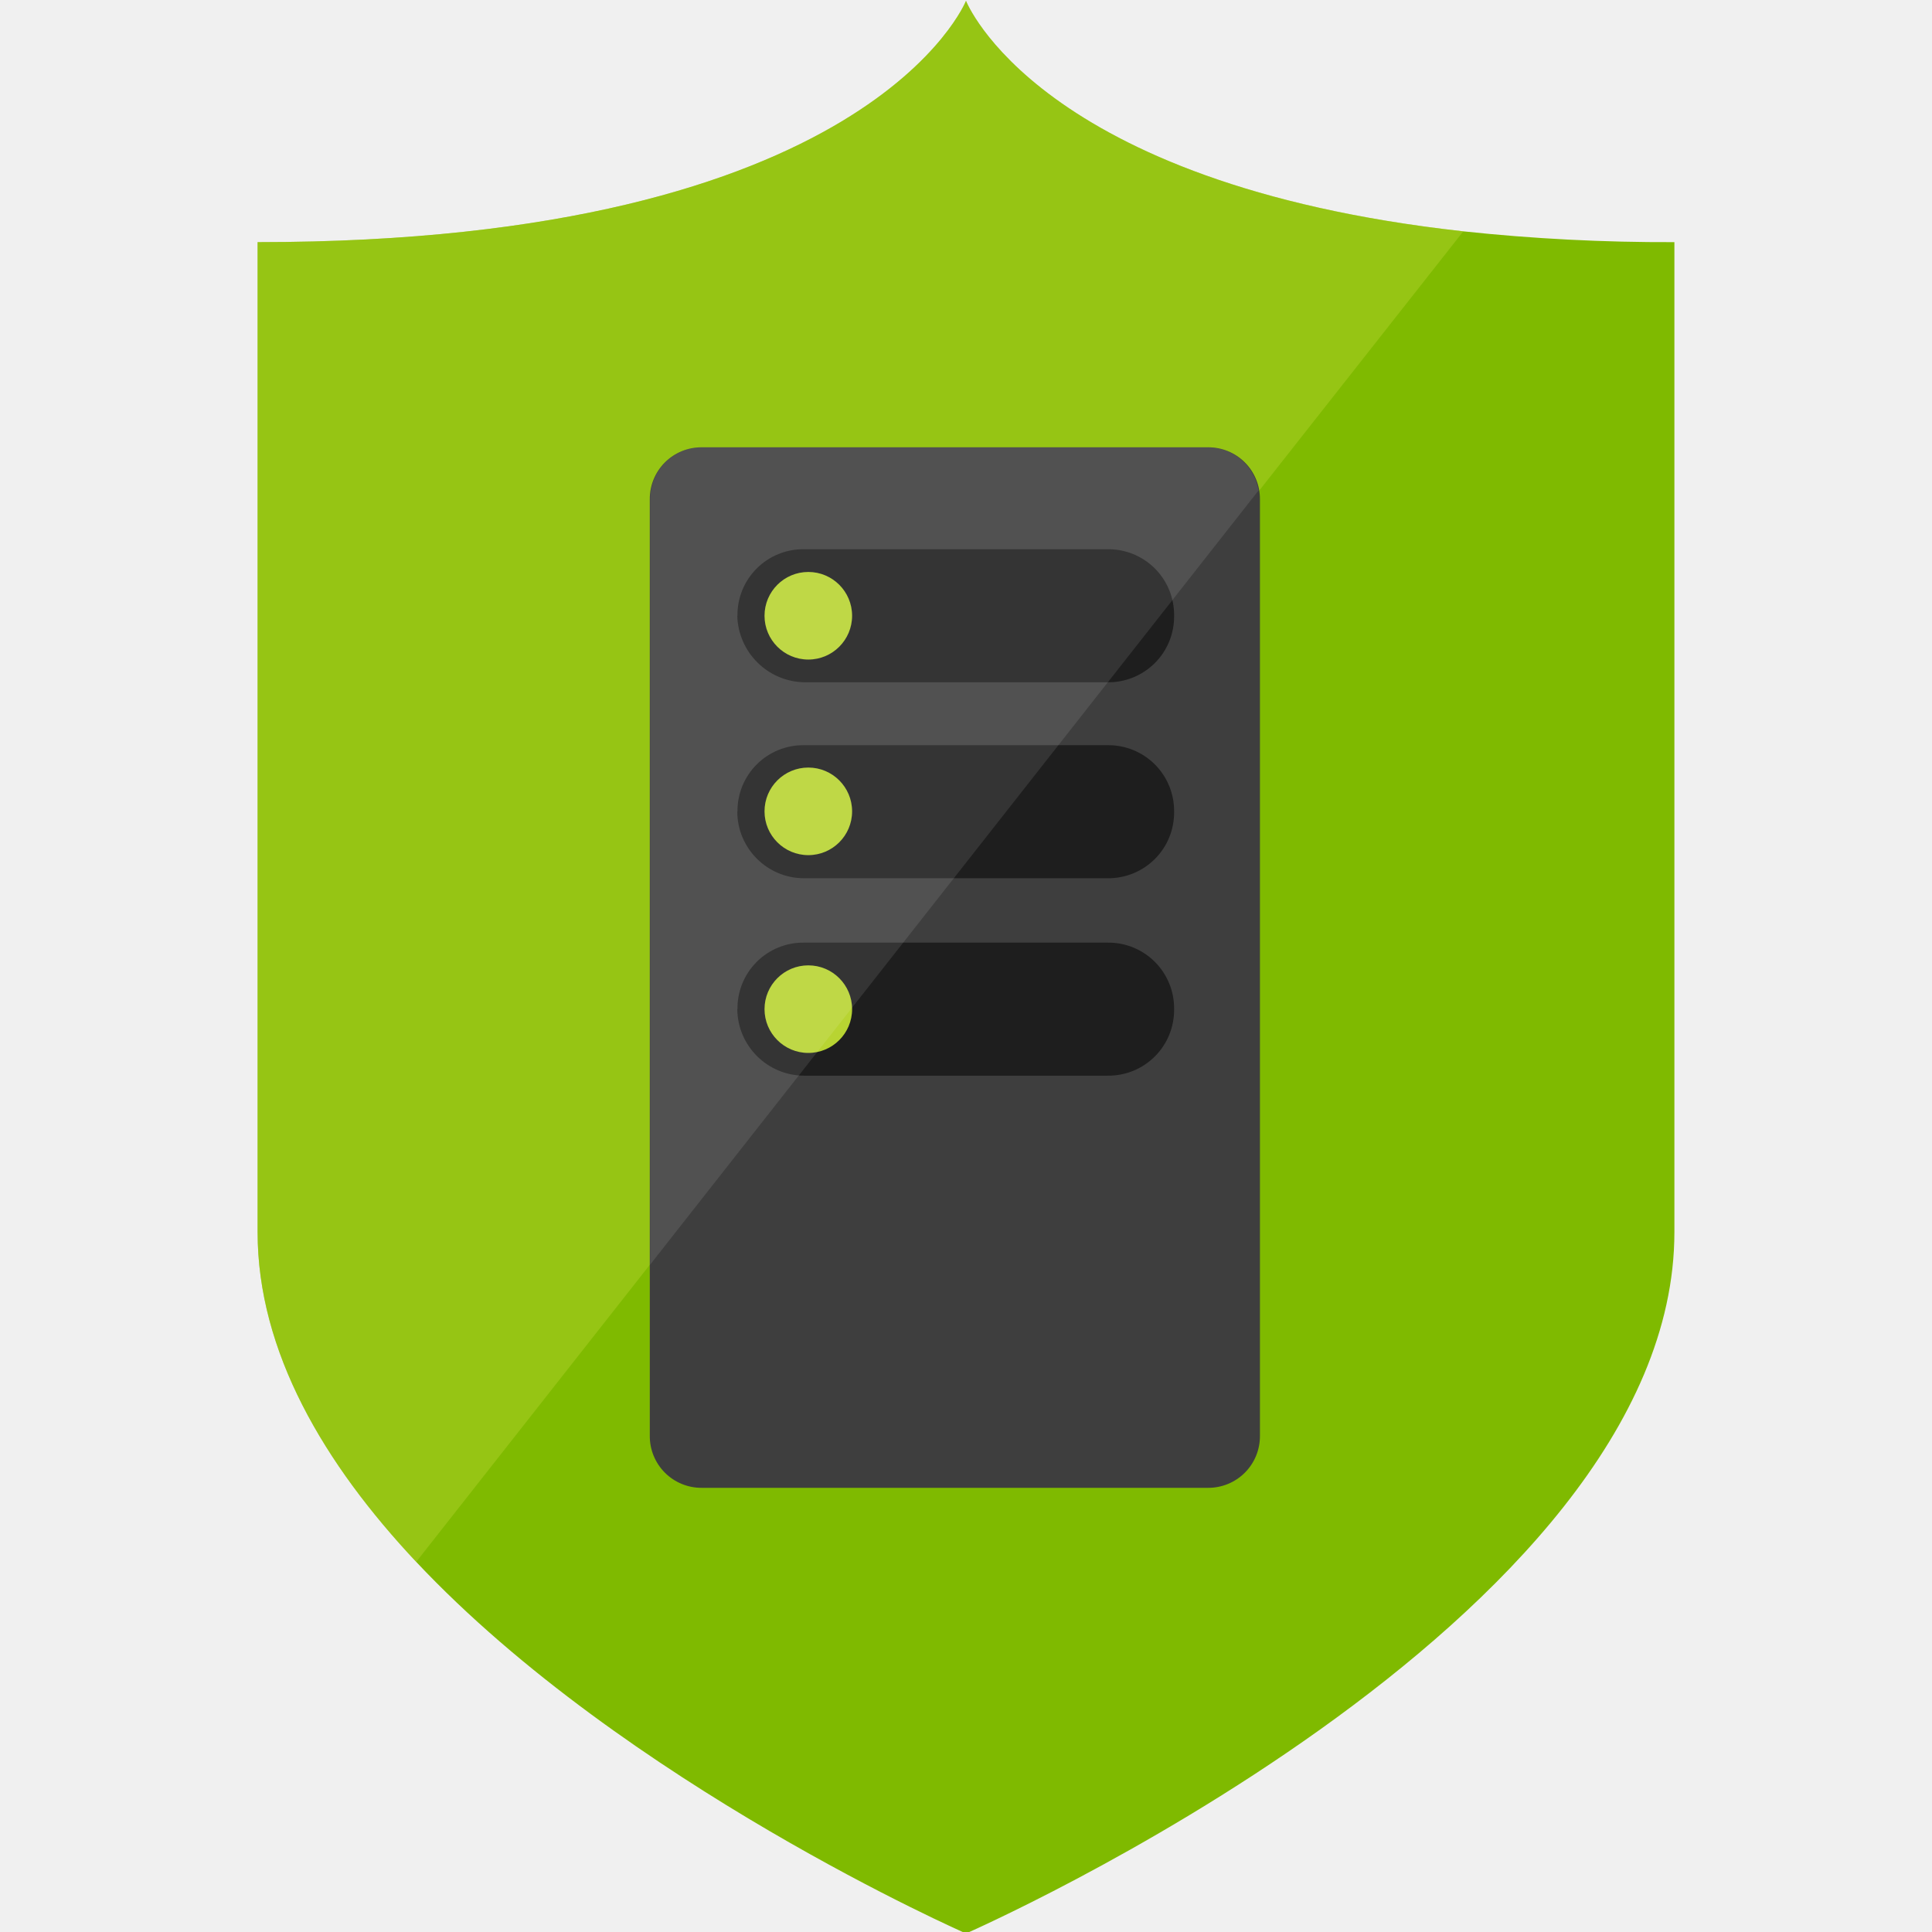
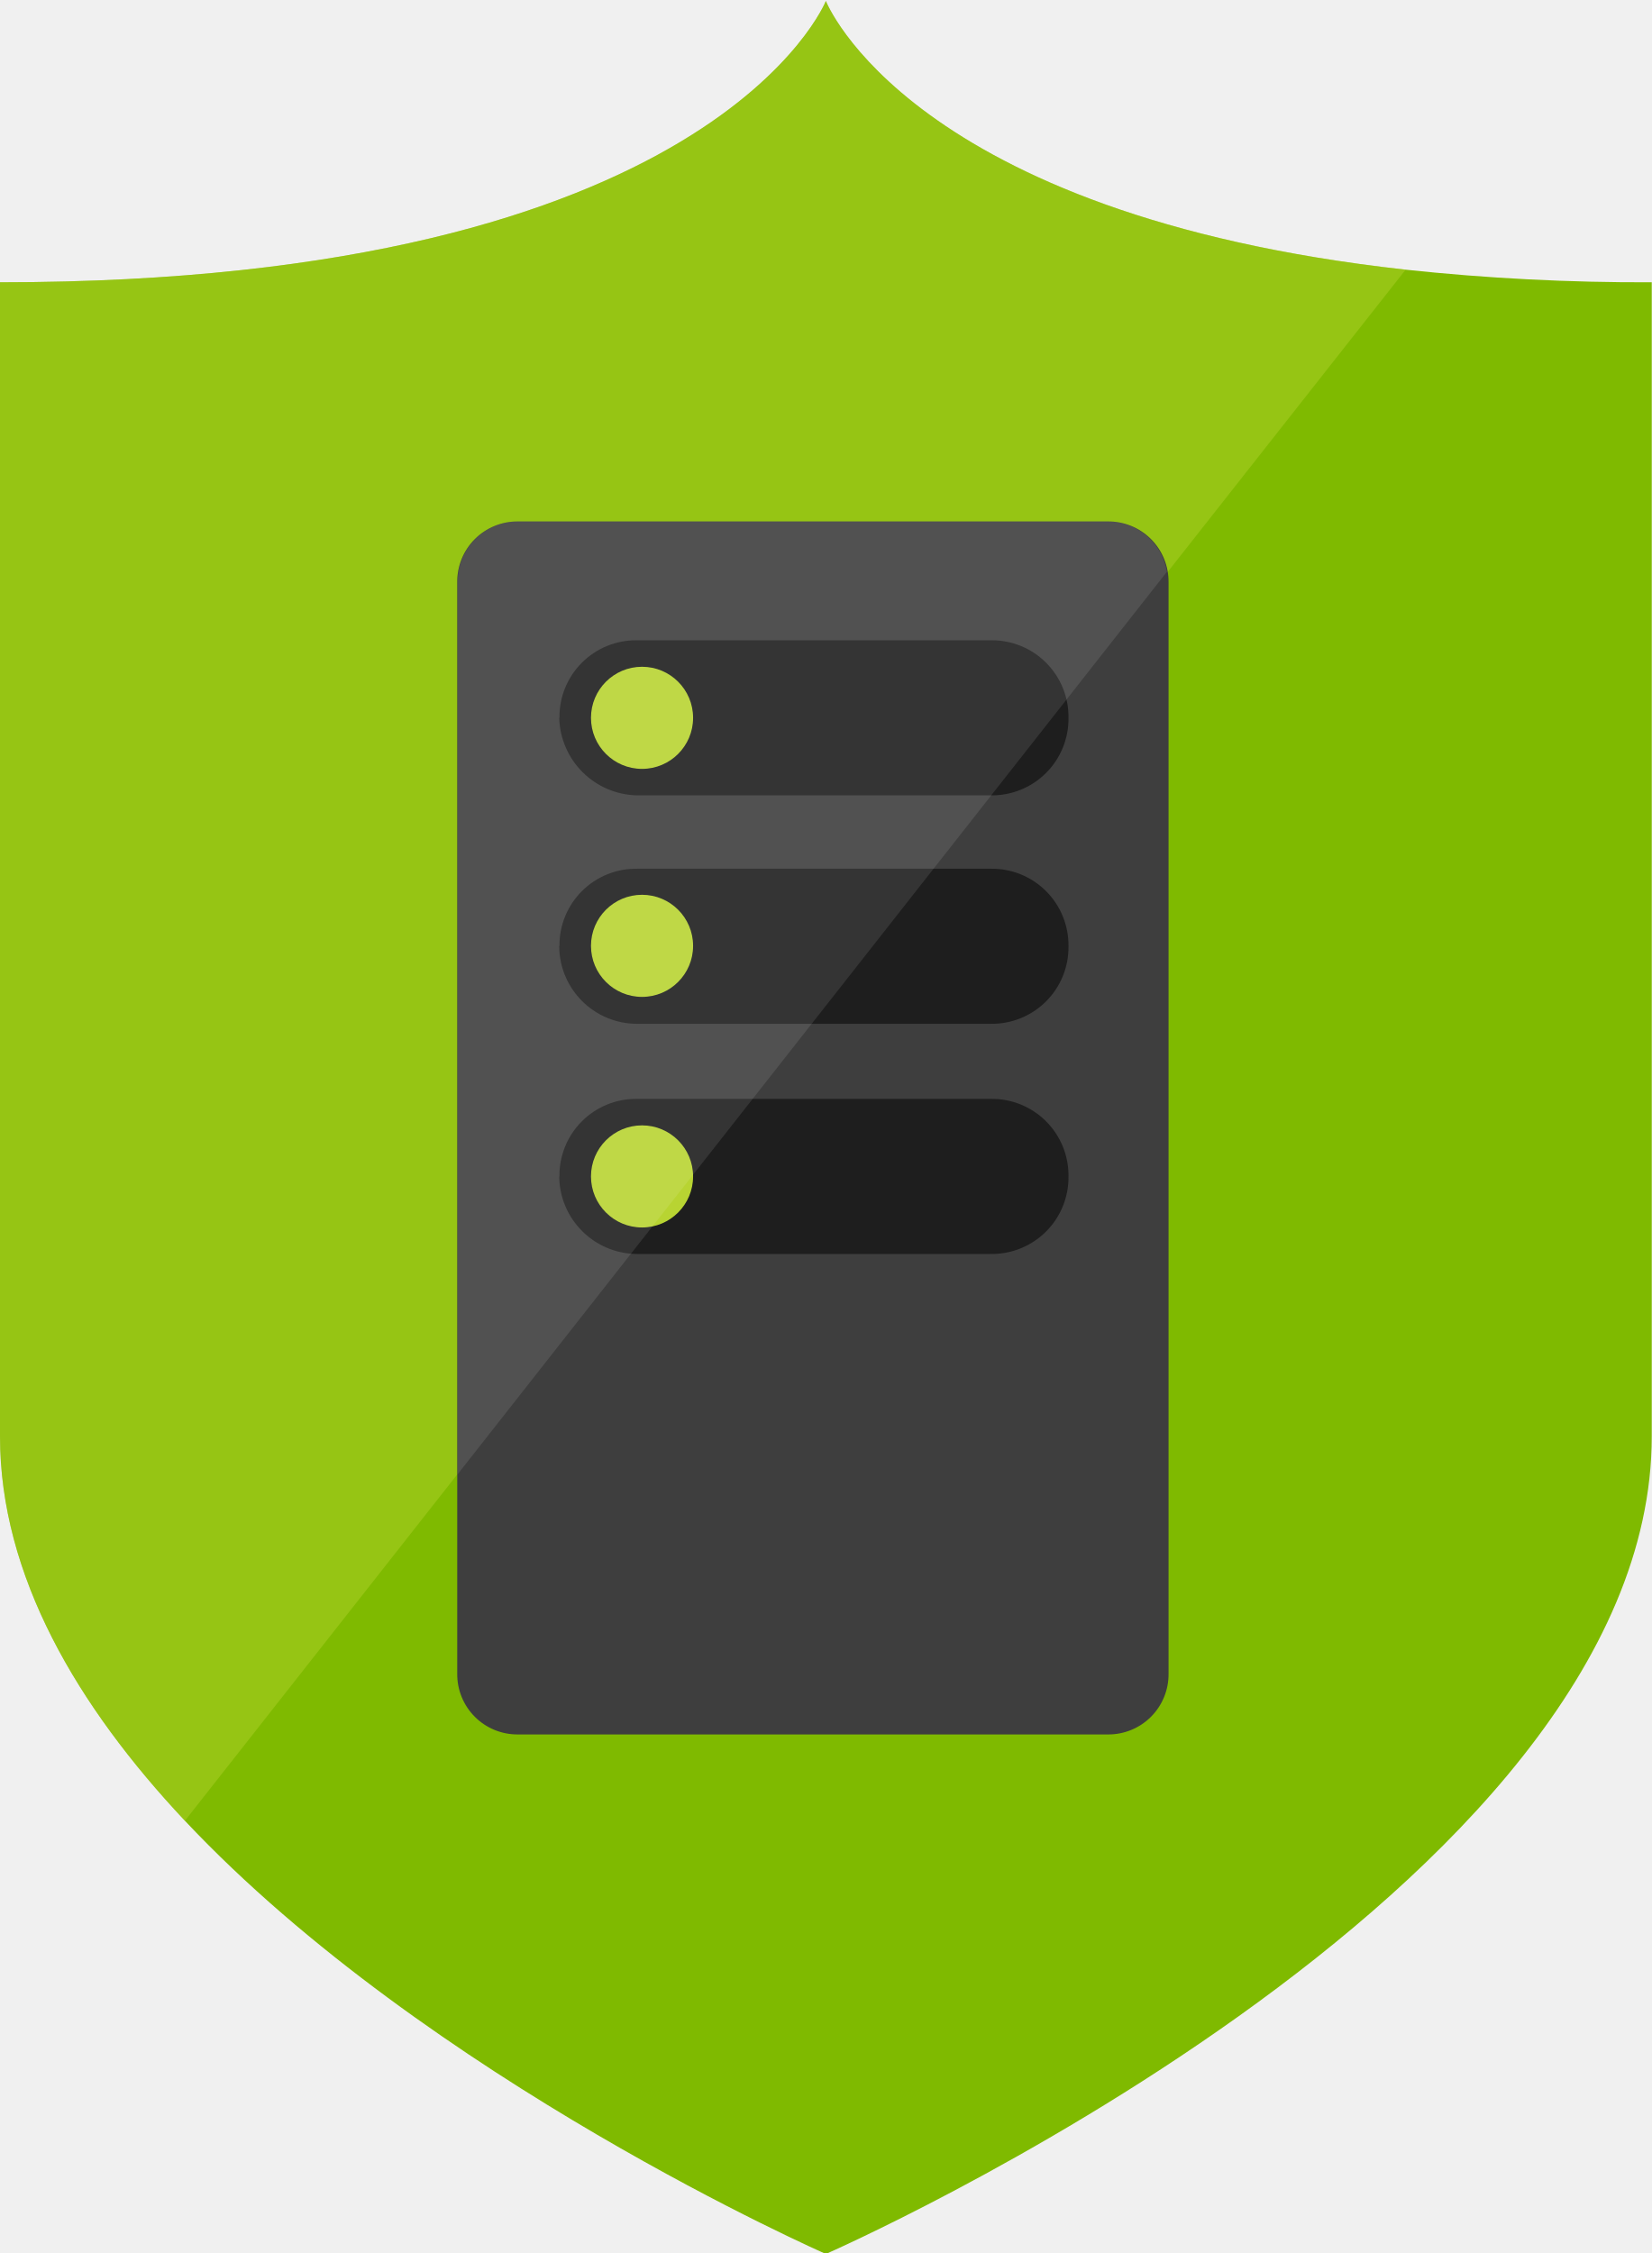
- <svg xmlns="http://www.w3.org/2000/svg" id="ddos-protection" x="0px" y="0px" width="20px" height="20px" viewBox="0 0 154 210">
+ <svg>
  <path style="fill: #7fba00;" d="M131,25.14h0C84.74,20,77,.09,77,.09S66.58,26.32,0,26.32V133.92c0,13,7.23,25.2,17.24,35.85h0C39.94,193.91,77,210.16,77,210.16s77-33.72,77-76.24V26.32A208.8,208.8,0,0,1,131,25.14Z" />
  <path style="fill: #b8d432; opacity: 0.4; isolation: isolate;" d="M96.06,69.6l35-44.46C84.74,20,77,.09,77,.09S66.58,26.32,0,26.32V133.92c0,13,7.23,25.2,17.24,35.85l25.84-32.86Z" />
  <path style="fill: #3e3e3e;" d="M108.95,156.06a5.61,5.61,0,0,1-5.66,5.66h-55a5.61,5.61,0,0,1-5.66-5.66V54.28a5.61,5.61,0,0,1,5.66-5.66h55a5.61,5.61,0,0,1,5.66,5.66V156.06Z" />
  <path style="fill: #1e1e1e;" d="M52.16,109.69a7.14,7.14,0,0,1,7.23-7.23h33a7.14,7.14,0,0,1,7.23,7.23h0a7.14,7.14,0,0,1-7.23,7.23h-33a7.29,7.29,0,0,1-7.25-7.23Z" />
  <circle style="fill: #b8d432;" cx="59.86" cy="109.69" r="4.76" />
  <path style="fill: #1e1e1e;" d="M52.16,88.19A7.14,7.14,0,0,1,59.39,81h33a7.14,7.14,0,0,1,7.23,7.23h0a7.14,7.14,0,0,1-7.23,7.23h-33a7.26,7.26,0,0,1-7.25-7.23Z" />
  <circle style="fill: #b8d432;" cx="59.86" cy="88.19" r="4.76" />
  <path style="fill: #1e1e1e;" d="M52.16,66.93a7.14,7.14,0,0,1,7.23-7.23h33a7.14,7.14,0,0,1,7.23,7.23h0a7.14,7.14,0,0,1-7.23,7.23h-33a7.42,7.42,0,0,1-7.25-7.23Z" />
  <circle style="fill: #b8d432;" cx="59.86" cy="66.93" r="4.76" />
  <line style="fill: none;" x1="43.1" y1="136.91" x2="108.95" y2="54.28" />
  <path style="fill: #fff; opacity: 0.1; isolation: isolate;" d="M43.1,136.91,96,69.6l12.8-16.29a5.59,5.59,0,0,0-5.57-4.69H48.33a5.61,5.61,0,0,0-5.66,5.66v83.19Z" />
</svg>
